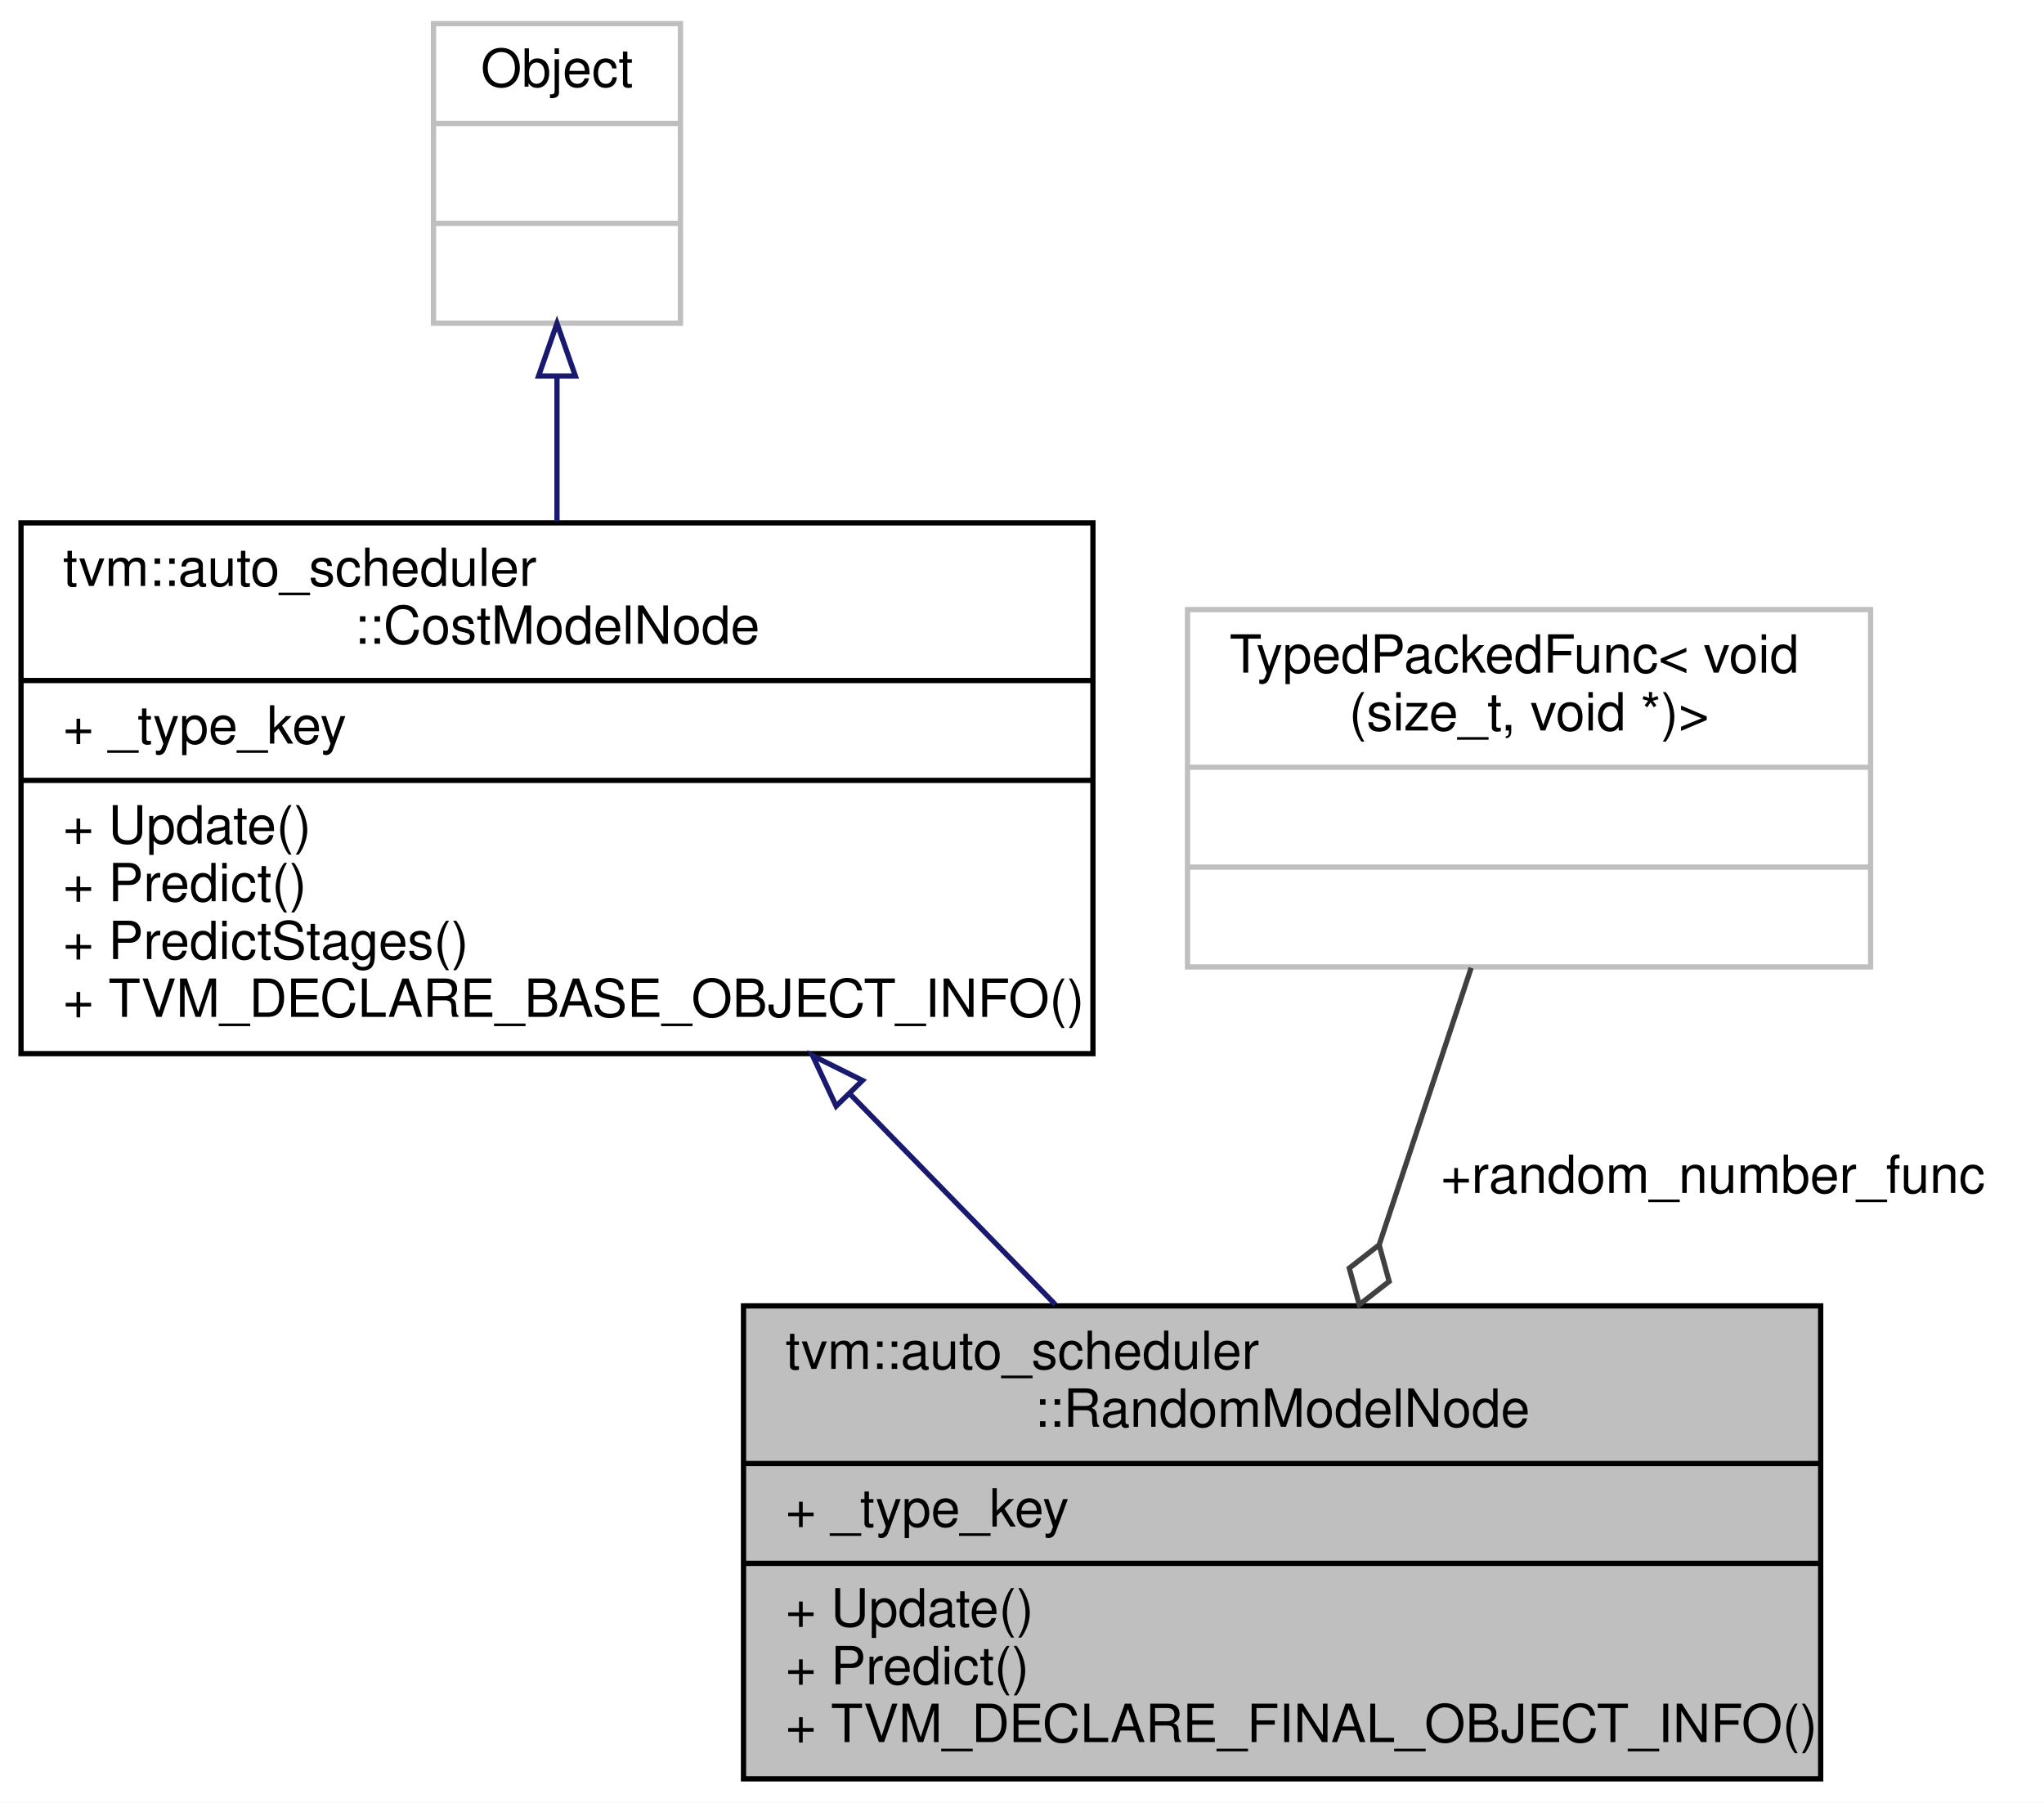
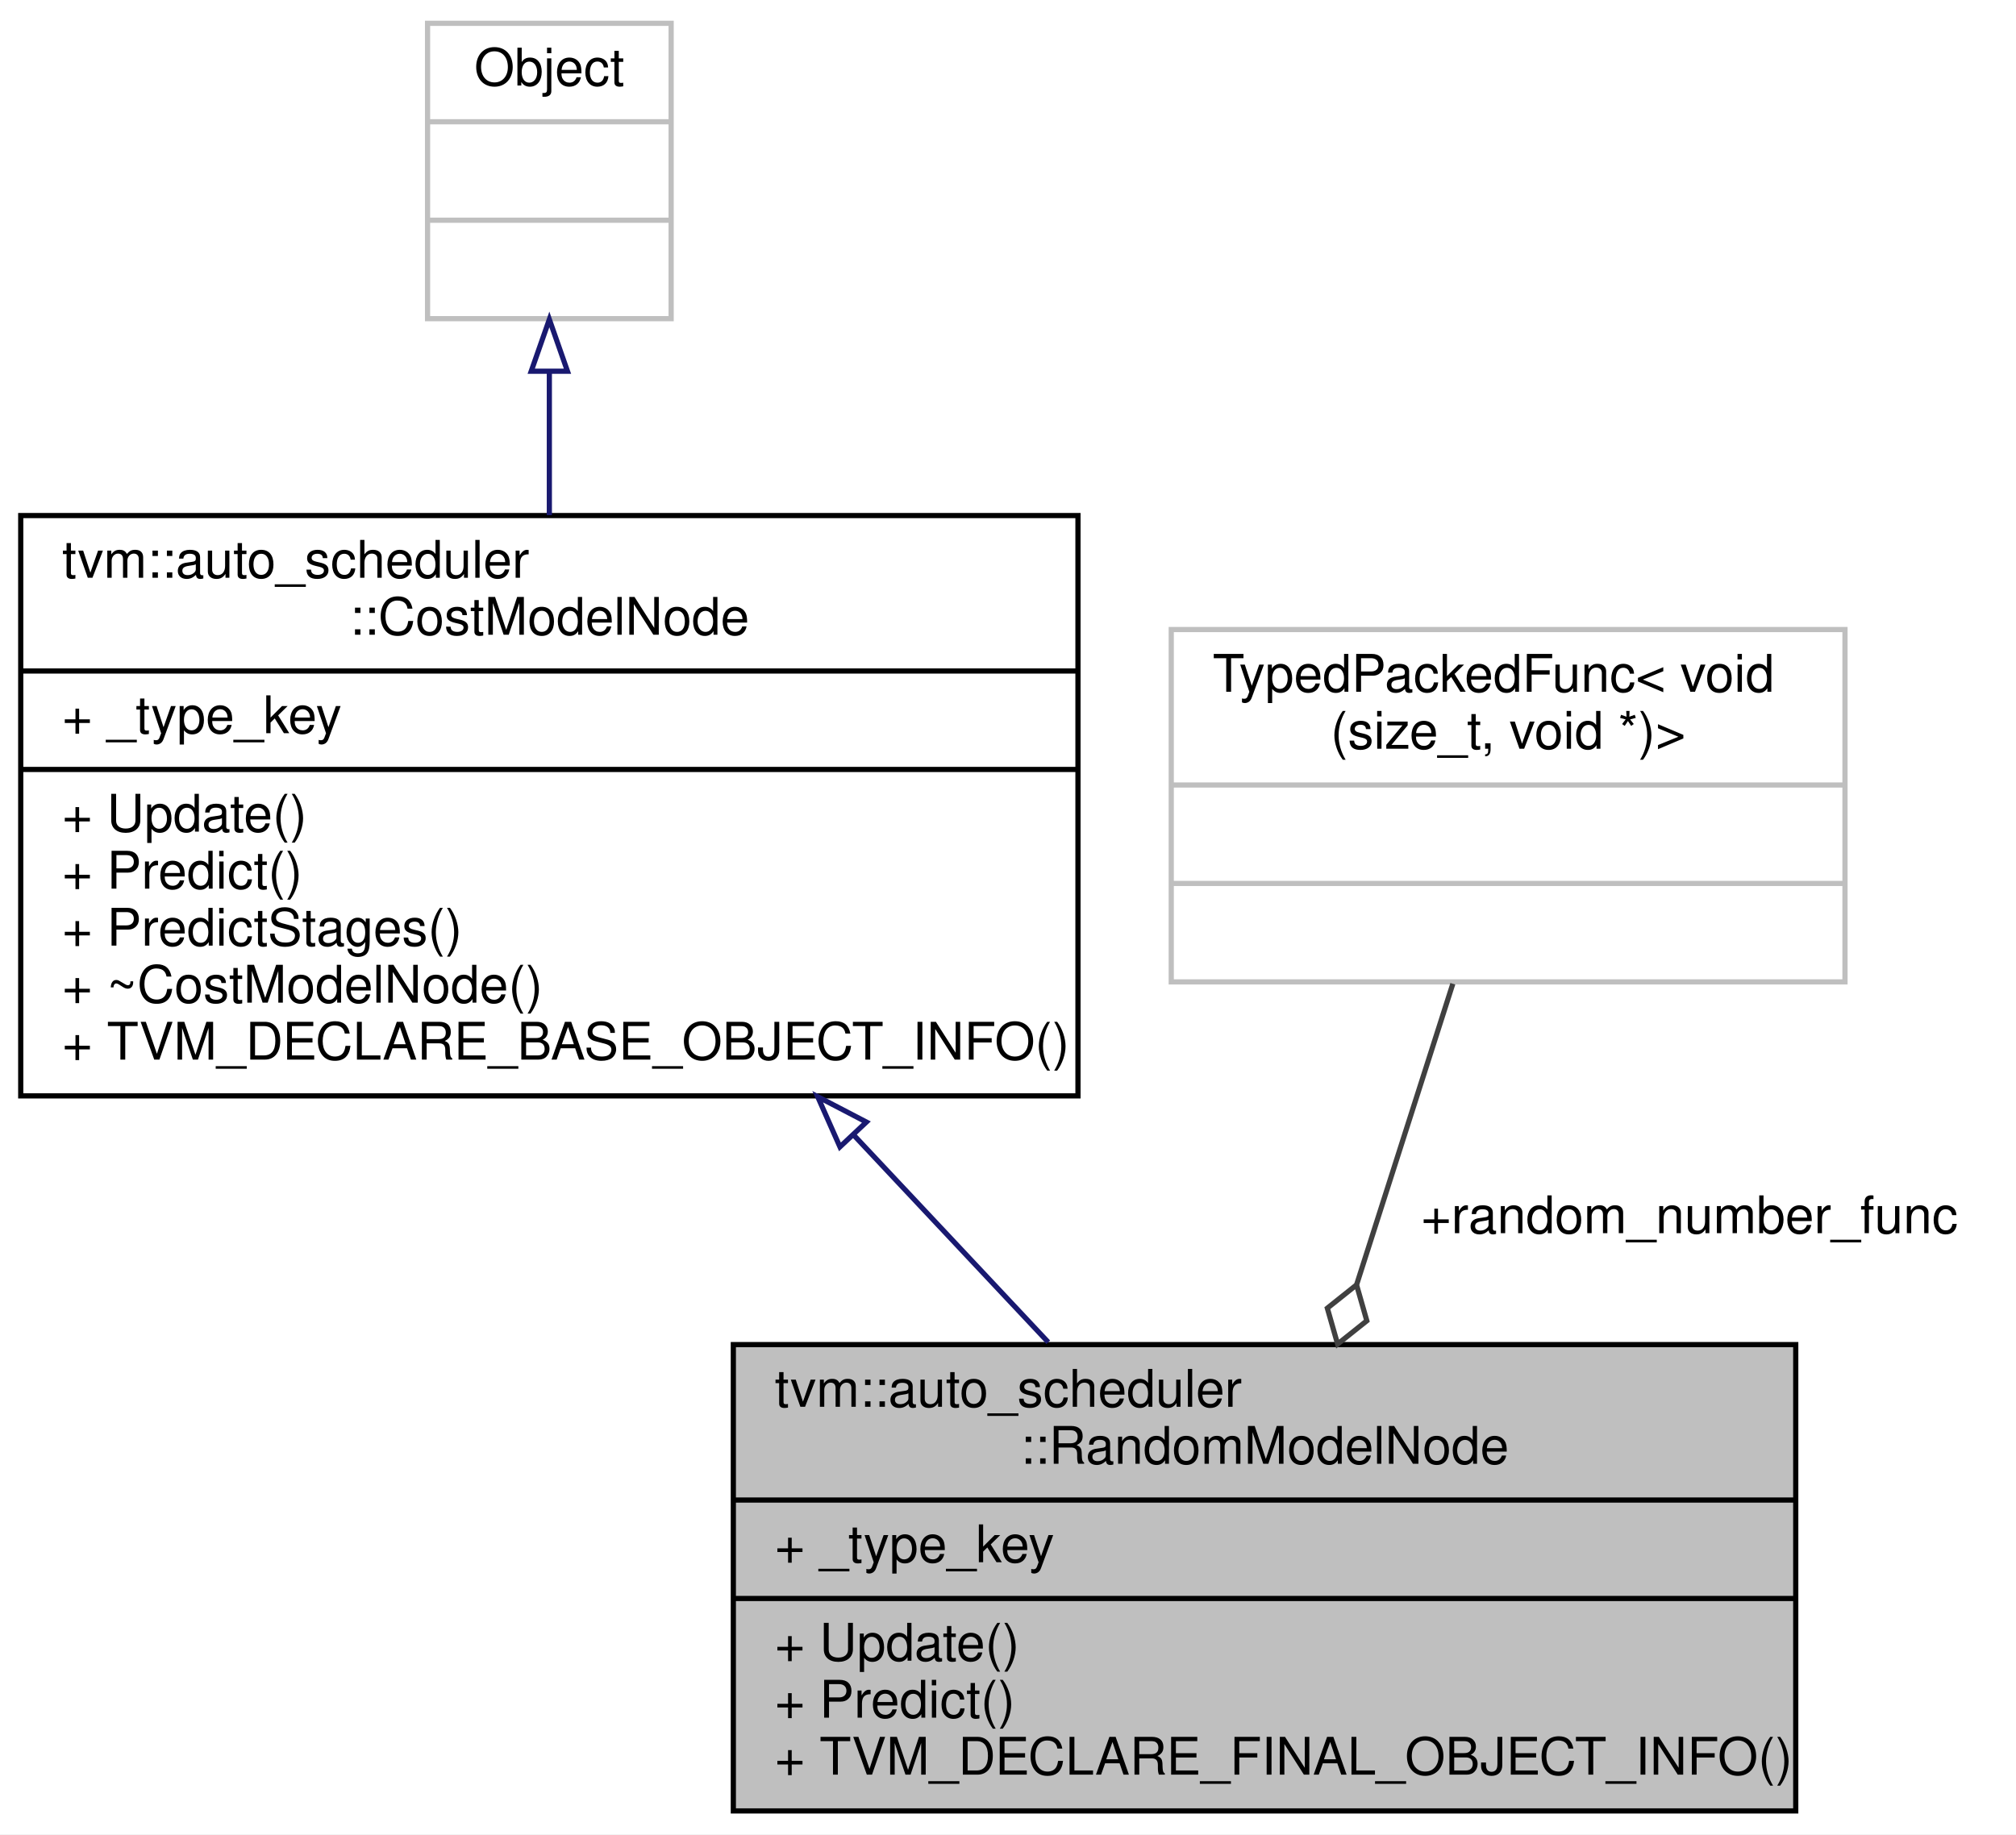
- <svg xmlns="http://www.w3.org/2000/svg" xmlns:xlink="http://www.w3.org/1999/xlink" width="389pt" height="343pt" viewBox="0.00 0.00 389.00 343.00">
-   <g id="graph0" class="graph" transform="scale(1 1) rotate(0) translate(4 339)">
-     <polygon fill="white" stroke="none" points="-4,4 -4,-339 385,-339 385,4 -4,4" />
+ <svg xmlns="http://www.w3.org/2000/svg" xmlns:xlink="http://www.w3.org/1999/xlink" width="389pt" height="354pt" viewBox="0.00 0.00 389.00 354.00">
+   <g id="graph0" class="graph" transform="scale(1 1) rotate(0) translate(4 350)">
+     <polygon fill="white" stroke="none" points="-4,4 -4,-350 385,-350 385,4 -4,4" />
    <g id="node1" class="node">
      <polygon fill="#bfbfbf" stroke="black" points="137.5,-0.5 137.5,-90.5 342.5,-90.5 342.5,-0.5 137.5,-0.5" />
      <text text-anchor="start" x="145.5" y="-78.5" font-family="Helvetica,sans-Serif" font-size="10.00">tvm::auto_scheduler</text>
      <text text-anchor="middle" x="240" y="-67.5" font-family="Helvetica,sans-Serif" font-size="10.00">::RandomModelNode</text>
      <polyline fill="none" stroke="black" points="137.5,-60.5 342.5,-60.5 " />
      <text text-anchor="start" x="145.5" y="-48.5" font-family="Helvetica,sans-Serif" font-size="10.00">+ _type_key</text>
      <polyline fill="none" stroke="black" points="137.5,-41.5 342.5,-41.5 " />
      <text text-anchor="start" x="145.5" y="-29.5" font-family="Helvetica,sans-Serif" font-size="10.00">+ Update()</text>
      <text text-anchor="start" x="145.5" y="-18.5" font-family="Helvetica,sans-Serif" font-size="10.00">+ Predict()</text>
      <text text-anchor="start" x="145.5" y="-7.5" font-family="Helvetica,sans-Serif" font-size="10.00">+ TVM_DECLARE_FINAL_OBJECT_INFO()</text>
    </g>
    <g id="node2" class="node">
      <g id="a_node2">
        <a xlink:href="classtvm_1_1auto__scheduler_1_1CostModelNode.html" target="_top" xlink:title="The base class for cost model. ">
-           <polygon fill="white" stroke="black" points="0,-138.5 0,-239.5 204,-239.5 204,-138.5 0,-138.5" />
-           <text text-anchor="start" x="8" y="-227.5" font-family="Helvetica,sans-Serif" font-size="10.00">tvm::auto_scheduler</text>
-           <text text-anchor="middle" x="102" y="-216.5" font-family="Helvetica,sans-Serif" font-size="10.00">::CostModelNode</text>
-           <polyline fill="none" stroke="black" points="0,-209.5 204,-209.5 " />
-           <text text-anchor="start" x="8" y="-197.5" font-family="Helvetica,sans-Serif" font-size="10.00">+ _type_key</text>
-           <polyline fill="none" stroke="black" points="0,-190.5 204,-190.5 " />
-           <text text-anchor="start" x="8" y="-178.5" font-family="Helvetica,sans-Serif" font-size="10.00">+ Update()</text>
-           <text text-anchor="start" x="8" y="-167.5" font-family="Helvetica,sans-Serif" font-size="10.00">+ Predict()</text>
-           <text text-anchor="start" x="8" y="-156.5" font-family="Helvetica,sans-Serif" font-size="10.00">+ PredictStages()</text>
+           <polygon fill="white" stroke="black" points="0,-138.5 0,-250.5 204,-250.5 204,-138.5 0,-138.5" />
+           <text text-anchor="start" x="8" y="-238.5" font-family="Helvetica,sans-Serif" font-size="10.00">tvm::auto_scheduler</text>
+           <text text-anchor="middle" x="102" y="-227.5" font-family="Helvetica,sans-Serif" font-size="10.00">::CostModelNode</text>
+           <polyline fill="none" stroke="black" points="0,-220.5 204,-220.5 " />
+           <text text-anchor="start" x="8" y="-208.5" font-family="Helvetica,sans-Serif" font-size="10.00">+ _type_key</text>
+           <polyline fill="none" stroke="black" points="0,-201.5 204,-201.5 " />
+           <text text-anchor="start" x="8" y="-189.5" font-family="Helvetica,sans-Serif" font-size="10.00">+ Update()</text>
+           <text text-anchor="start" x="8" y="-178.5" font-family="Helvetica,sans-Serif" font-size="10.00">+ Predict()</text>
+           <text text-anchor="start" x="8" y="-167.5" font-family="Helvetica,sans-Serif" font-size="10.00">+ PredictStages()</text>
+           <text text-anchor="start" x="8" y="-156.5" font-family="Helvetica,sans-Serif" font-size="10.00">+ ~CostModelNode()</text>
          <text text-anchor="start" x="8" y="-145.5" font-family="Helvetica,sans-Serif" font-size="10.00">+ TVM_DECLARE_BASE_OBJECT_INFO()</text>
        </a>
      </g>
    </g>
    <g id="edge1" class="edge">
-       <path fill="none" stroke="midnightblue" d="M157.802,-130.783C170.812,-117.443 184.471,-103.437 196.837,-90.758" />
-       <polygon fill="none" stroke="midnightblue" points="155.13,-128.51 150.654,-138.112 160.141,-133.397 155.13,-128.51" />
+       <path fill="none" stroke="midnightblue" d="M160.732,-130.937C173.356,-117.491 186.448,-103.545 198.268,-90.954" />
+       <polygon fill="none" stroke="midnightblue" points="158.071,-128.658 153.779,-138.344 163.175,-133.449 158.071,-128.658" />
    </g>
    <g id="node3" class="node">
-       <polygon fill="white" stroke="#bfbfbf" points="78.5,-277.5 78.5,-334.5 125.5,-334.5 125.5,-277.5 78.5,-277.5" />
-       <text text-anchor="middle" x="102" y="-322.5" font-family="Helvetica,sans-Serif" font-size="10.00">Object</text>
-       <polyline fill="none" stroke="#bfbfbf" points="78.5,-315.5 125.5,-315.5 " />
-       <text text-anchor="middle" x="102" y="-303.5" font-family="Helvetica,sans-Serif" font-size="10.00"> </text>
-       <polyline fill="none" stroke="#bfbfbf" points="78.5,-296.5 125.5,-296.5 " />
-       <text text-anchor="middle" x="102" y="-284.5" font-family="Helvetica,sans-Serif" font-size="10.00"> </text>
+       <polygon fill="white" stroke="#bfbfbf" points="78.5,-288.5 78.5,-345.5 125.5,-345.5 125.5,-288.5 78.5,-288.5" />
+       <text text-anchor="middle" x="102" y="-333.5" font-family="Helvetica,sans-Serif" font-size="10.00">Object</text>
+       <polyline fill="none" stroke="#bfbfbf" points="78.5,-326.5 125.5,-326.5 " />
+       <text text-anchor="middle" x="102" y="-314.5" font-family="Helvetica,sans-Serif" font-size="10.00"> </text>
+       <polyline fill="none" stroke="#bfbfbf" points="78.5,-307.5 125.5,-307.5 " />
+       <text text-anchor="middle" x="102" y="-295.5" font-family="Helvetica,sans-Serif" font-size="10.00"> </text>
    </g>
    <g id="edge2" class="edge">
-       <path fill="none" stroke="midnightblue" d="M102,-267.187C102,-258.435 102,-248.99 102,-239.812" />
-       <polygon fill="none" stroke="midnightblue" points="98.5,-267.455 102,-277.455 105.5,-267.455 98.5,-267.455" />
+       <path fill="none" stroke="midnightblue" d="M102,-278.109C102,-269.362 102,-259.883 102,-250.569" />
+       <polygon fill="none" stroke="midnightblue" points="98.5,-278.355 102,-288.355 105.5,-278.355 98.5,-278.355" />
    </g>
    <g id="node4" class="node">
-       <polygon fill="white" stroke="#bfbfbf" points="222,-155 222,-223 352,-223 352,-155 222,-155" />
-       <text text-anchor="start" x="230" y="-211" font-family="Helvetica,sans-Serif" font-size="10.00">TypedPackedFunc&lt; void</text>
-       <text text-anchor="middle" x="287" y="-200" font-family="Helvetica,sans-Serif" font-size="10.00">(size_t, void *)&gt;</text>
-       <polyline fill="none" stroke="#bfbfbf" points="222,-193 352,-193 " />
-       <text text-anchor="middle" x="287" y="-181" font-family="Helvetica,sans-Serif" font-size="10.00"> </text>
-       <polyline fill="none" stroke="#bfbfbf" points="222,-174 352,-174 " />
-       <text text-anchor="middle" x="287" y="-162" font-family="Helvetica,sans-Serif" font-size="10.00"> </text>
+       <polygon fill="white" stroke="#bfbfbf" points="222,-160.5 222,-228.5 352,-228.5 352,-160.5 222,-160.5" />
+       <text text-anchor="start" x="230" y="-216.5" font-family="Helvetica,sans-Serif" font-size="10.00">TypedPackedFunc&lt; void</text>
+       <text text-anchor="middle" x="287" y="-205.5" font-family="Helvetica,sans-Serif" font-size="10.00">(size_t, void *)&gt;</text>
+       <polyline fill="none" stroke="#bfbfbf" points="222,-198.5 352,-198.5 " />
+       <text text-anchor="middle" x="287" y="-186.5" font-family="Helvetica,sans-Serif" font-size="10.00"> </text>
+       <polyline fill="none" stroke="#bfbfbf" points="222,-179.5 352,-179.5 " />
+       <text text-anchor="middle" x="287" y="-167.5" font-family="Helvetica,sans-Serif" font-size="10.00"> </text>
    </g>
    <g id="edge3" class="edge">
-       <path fill="none" stroke="#404040" d="M275.981,-154.825C270.772,-139.145 264.412,-119.996 258.496,-102.184" />
-       <polygon fill="none" stroke="#404040" points="258.471,-102.109 252.784,-97.676 254.688,-90.721 260.376,-95.154 258.471,-102.109" />
+       <path fill="none" stroke="#404040" d="M276.335,-160.143C270.859,-143.017 264.042,-121.695 257.797,-102.162" />
+       <polygon fill="none" stroke="#404040" points="257.755,-102.03 252.117,-97.533 254.1,-90.6 259.737,-95.097 257.755,-102.03" />
      <text text-anchor="middle" x="322" y="-112" font-family="Helvetica,sans-Serif" font-size="10.00"> +random_number_func</text>
    </g>
  </g>
</svg>
